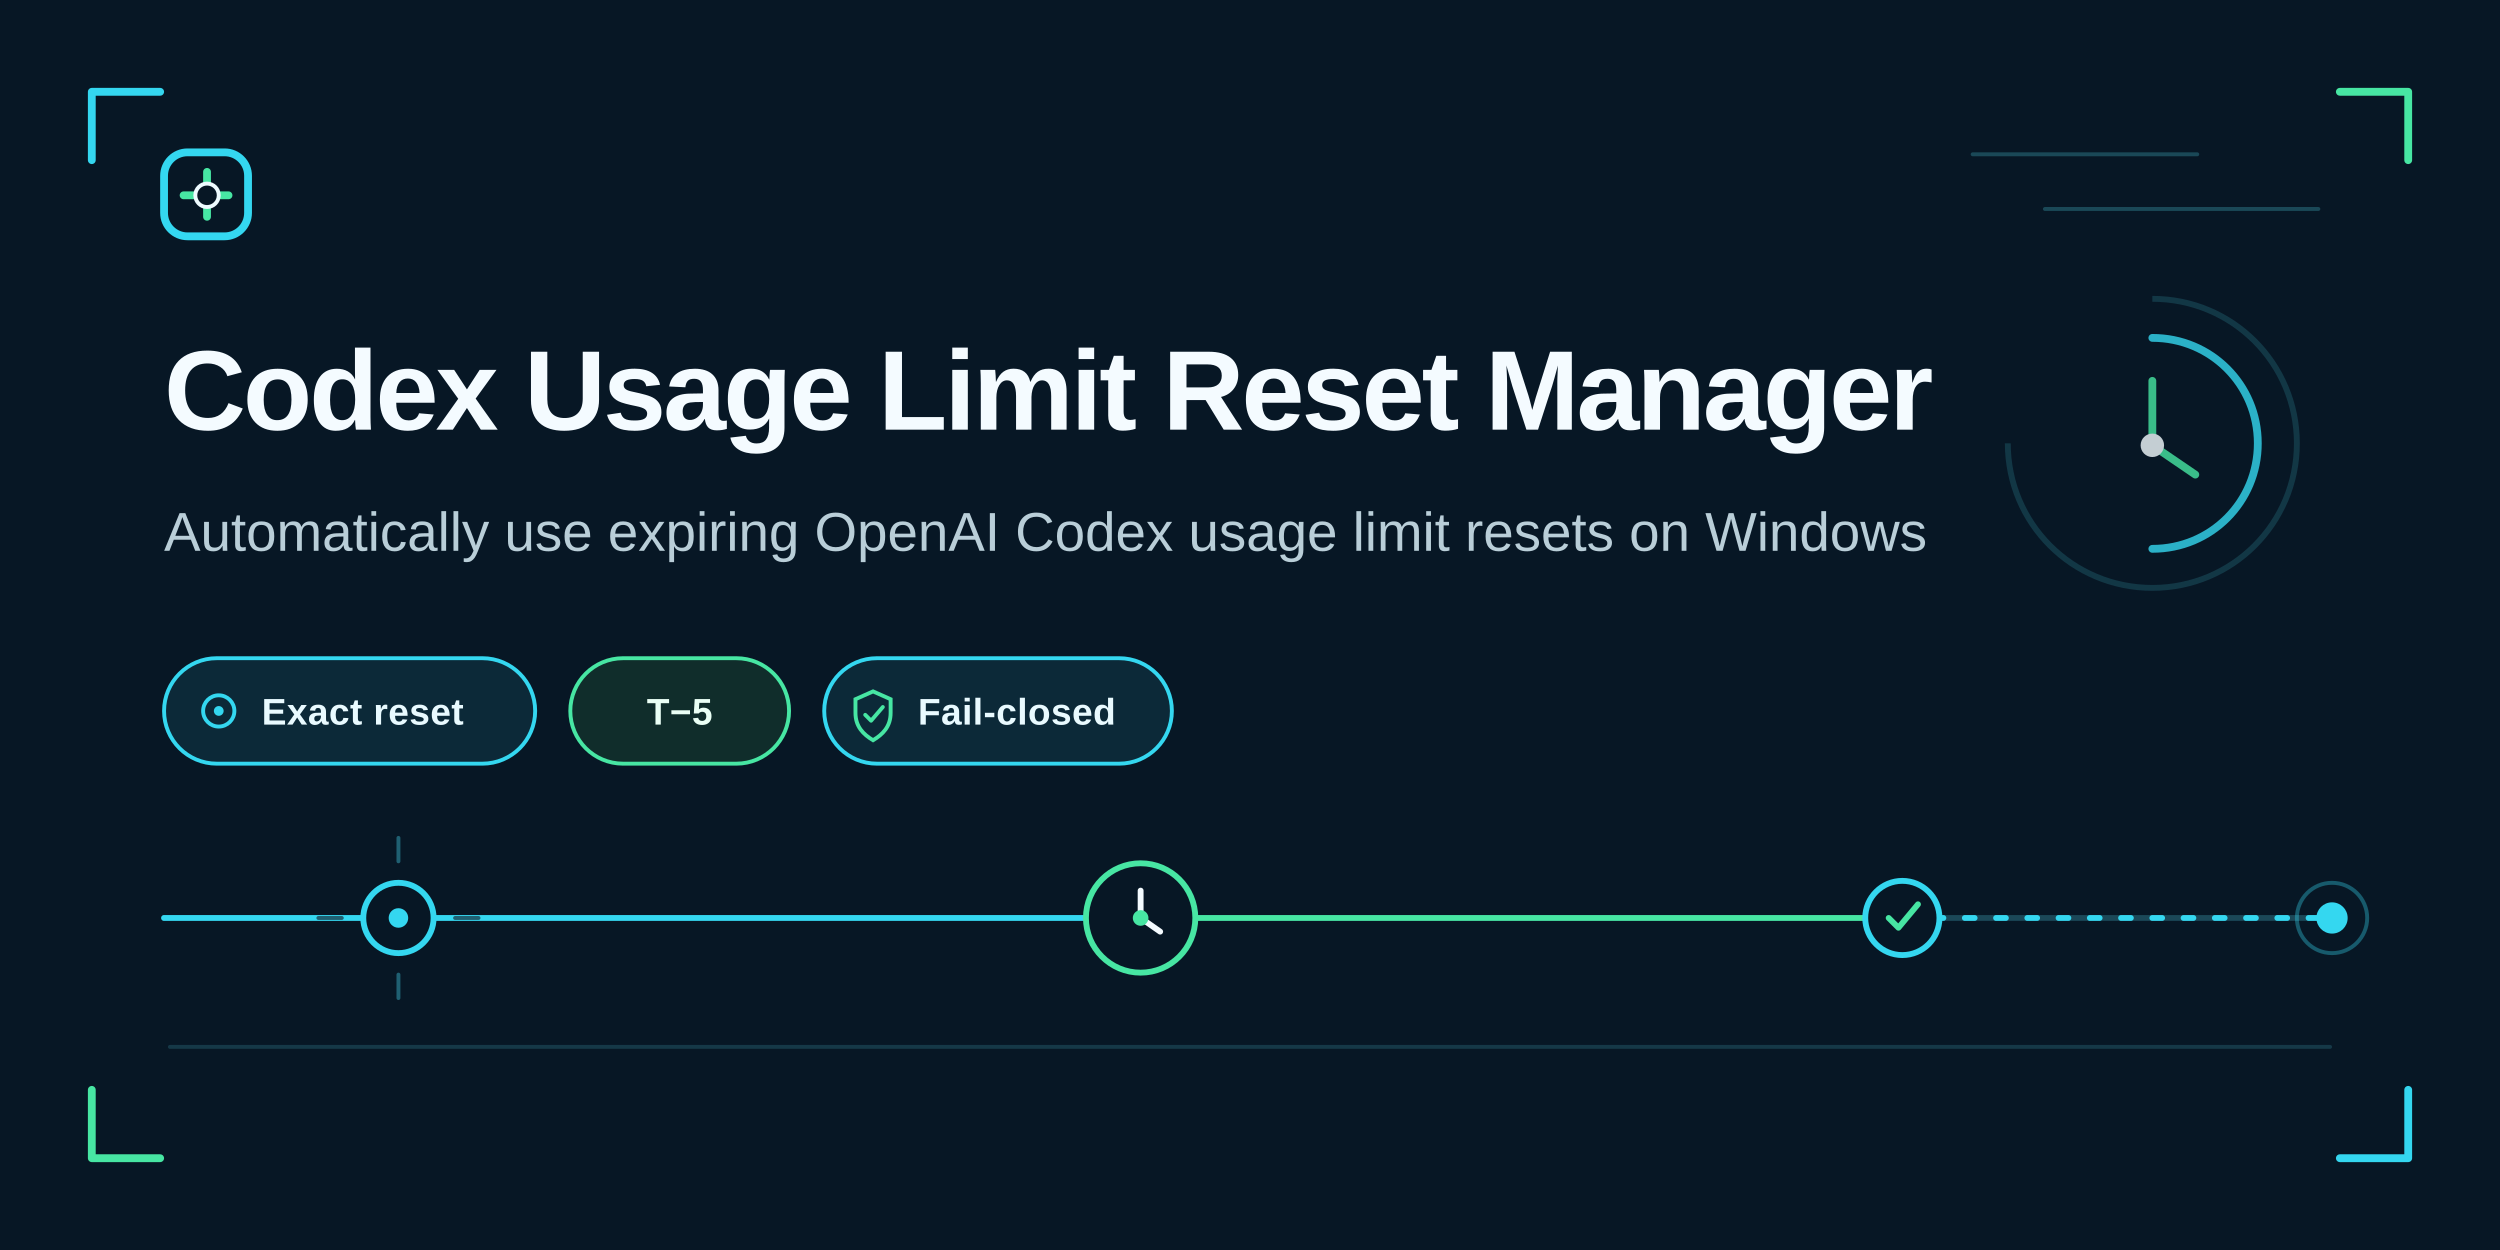
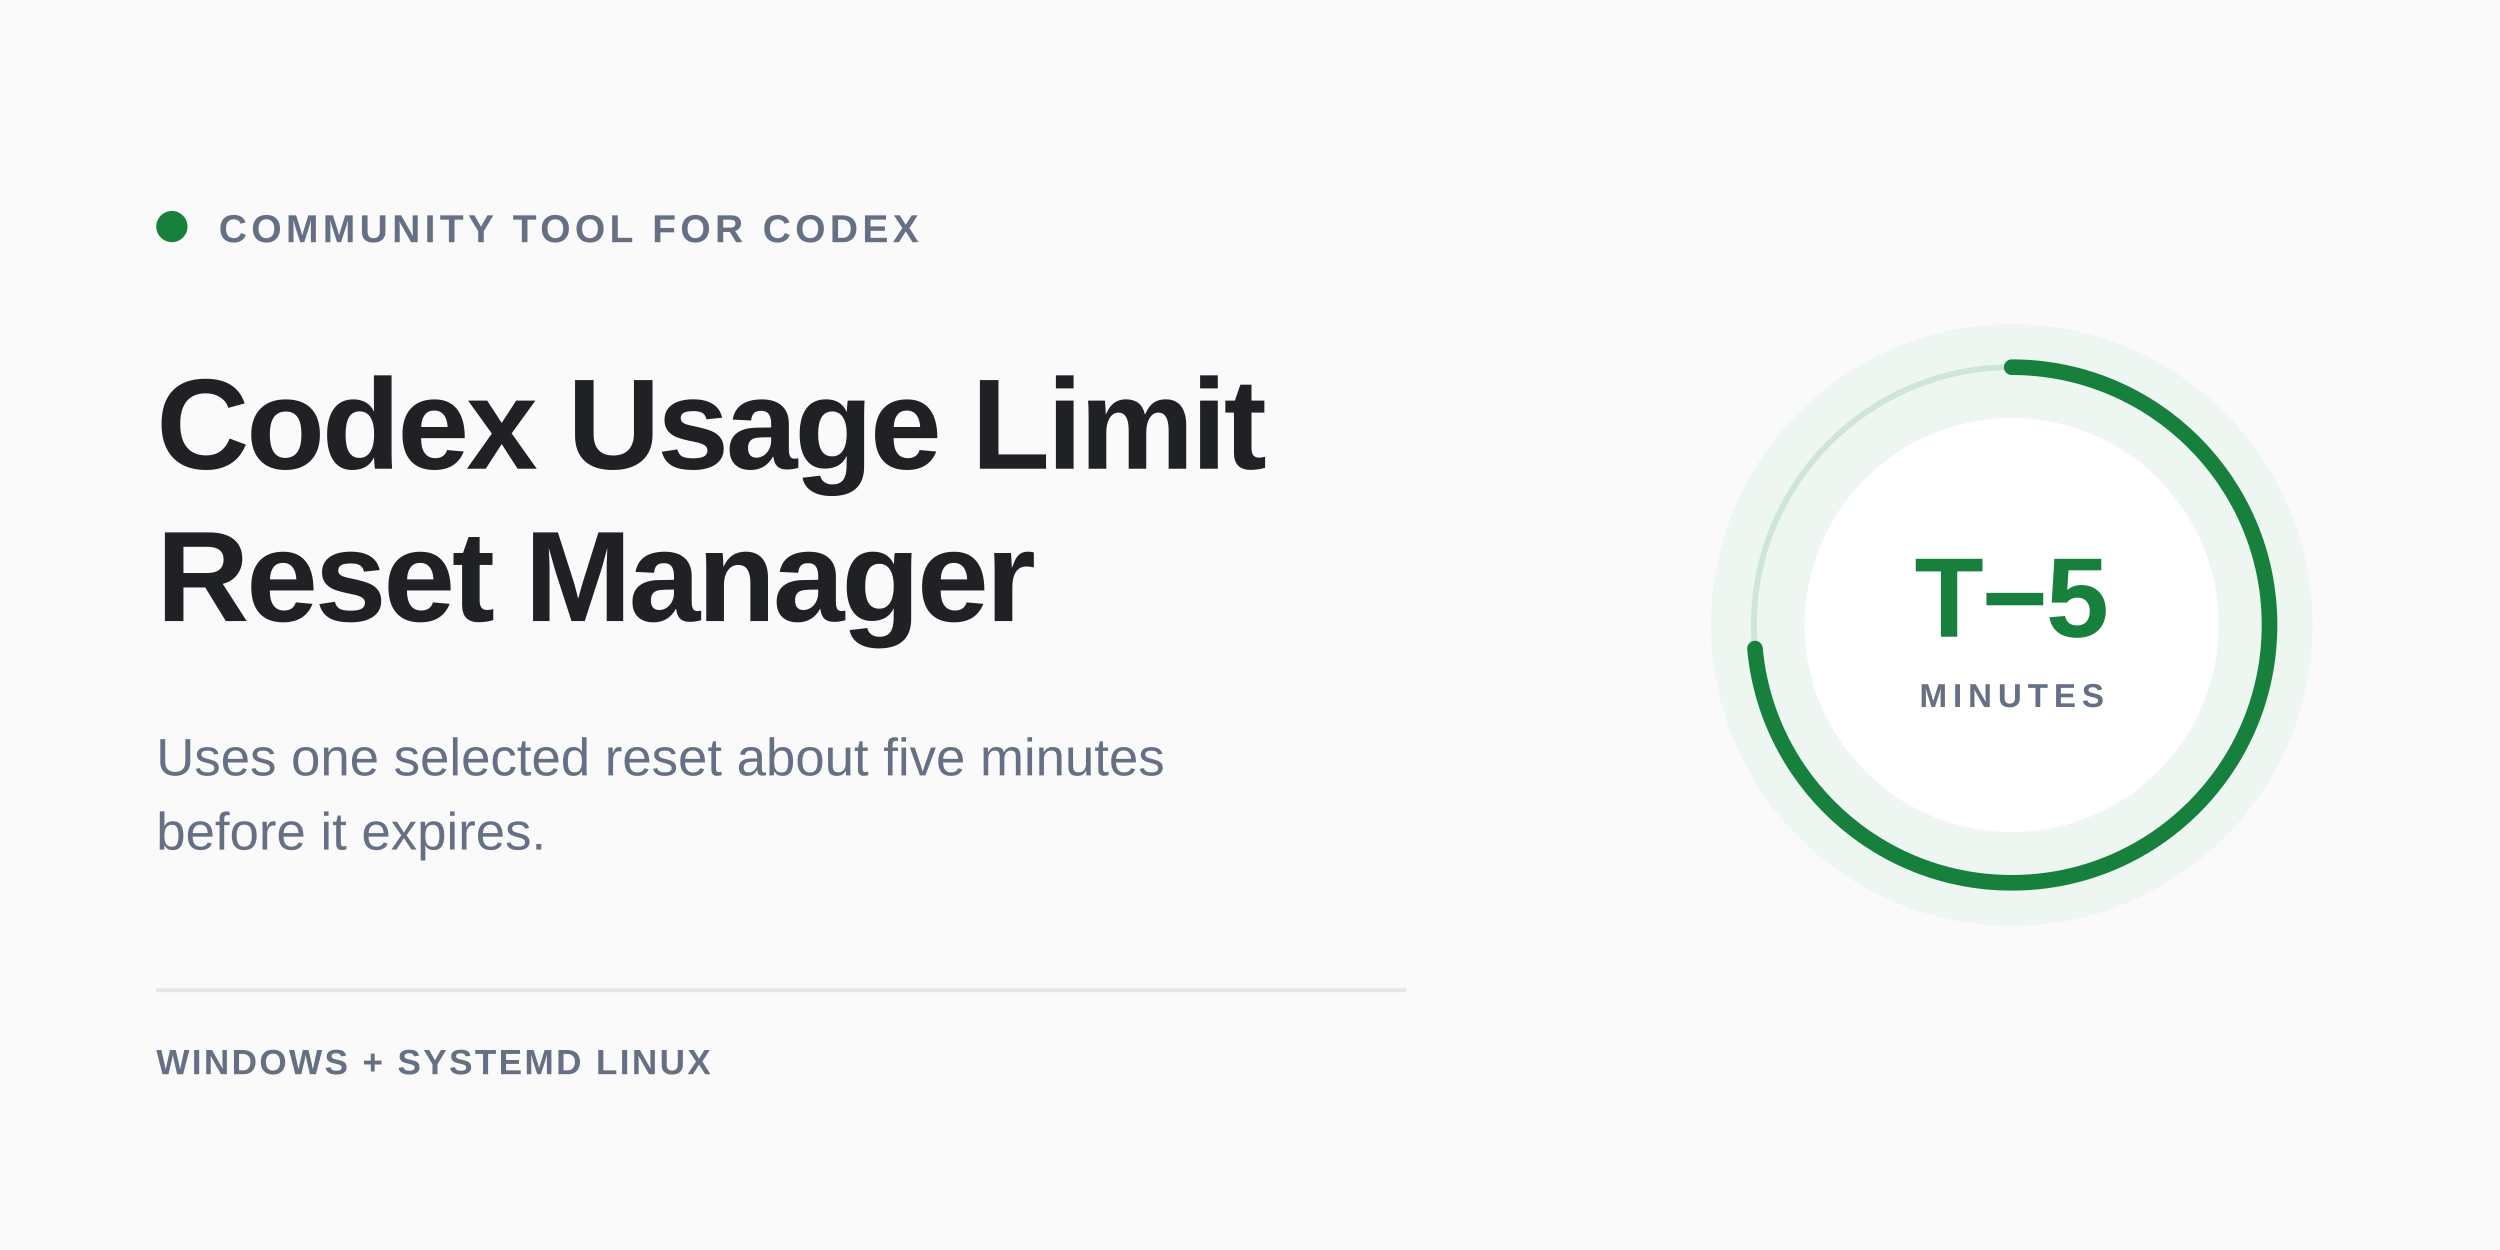
<svg xmlns="http://www.w3.org/2000/svg" width="1280" height="640" viewBox="0 0 1280 640" role="img" aria-labelledby="title description">
-   <style>
-     .copy { font-family: "Segoe UI", Arial, sans-serif; }
-     .chip { font-size: 19px; font-weight: 650; letter-spacing: 0.2px; }
-   </style>
-   <rect width="1280" height="640" fill="#071725" />
-   <g fill="none" stroke-linecap="round" stroke-linejoin="round">
-     <path d="M47 82v-35h35" stroke="#34d7f0" stroke-width="4" />
-     <path d="M1198 47h35v35" stroke="#47e6a3" stroke-width="4" />
-     <path d="M1233 558v35h-35" stroke="#34d7f0" stroke-width="4" />
-     <path d="M82 593H47v-35" stroke="#47e6a3" stroke-width="4" />
-     <path d="M1010 79h115m-78 28h140" stroke="#1a4857" stroke-width="2" />
-     <path d="M87 536h1106" stroke="#153847" stroke-width="2" />
-   </g>
-   <g transform="translate(84 78)" fill="none" stroke-width="4">
-     <rect x="0" y="0" width="43" height="43" rx="12" stroke="#34d7f0" />
-     <path d="M10 22h23M22 10v23" stroke="#47e6a3" stroke-linecap="round" />
-     <circle cx="22" cy="22" r="6" fill="#071725" stroke="#eefbff" stroke-width="2" />
-   </g>
-   <g class="copy">
-     <text x="84" y="220" font-size="58" font-weight="730" letter-spacing="-1.5" fill="#f4fbff">Codex Usage Limit Reset Manager</text>
-     <text x="84" y="282" font-size="28" font-weight="430" fill="#b9ced8">Automatically use expiring OpenAI Codex usage limit resets on Windows</text>
-     <g transform="translate(84 337)">
-       <rect width="190" height="54" rx="27" fill="#0c2938" stroke="#34d7f0" stroke-width="2" />
-       <circle cx="28" cy="27" r="8" fill="none" stroke="#34d7f0" stroke-width="2" />
-       <circle cx="28" cy="27" r="2.5" fill="#34d7f0" />
-       <text x="50" y="34" class="chip" fill="#e9faff">Exact reset</text>
-     </g>
-     <g transform="translate(292 337)">
-       <rect width="112" height="54" rx="27" fill="#102d2b" stroke="#47e6a3" stroke-width="2" />
-       <text x="56" y="34" text-anchor="middle" class="chip" fill="#eafff5">T−5</text>
-     </g>
-     <g transform="translate(422 337)">
-       <rect width="178" height="54" rx="27" fill="#0c2938" stroke="#34d7f0" stroke-width="2" />
-       <path d="M25 17l9 4v7c0 7-4 11-9 14-5-3-9-7-9-14v-7z" fill="none" stroke="#47e6a3" stroke-width="2" />
-       <path d="M21 29l3 3 6-7" fill="none" stroke="#47e6a3" stroke-width="2" stroke-linecap="round" stroke-linejoin="round" />
-       <text x="48" y="34" class="chip" fill="#e9faff">Fail-closed</text>
-     </g>
-   </g>
-   <g transform="translate(84 470)" fill="none" stroke-linecap="round" stroke-linejoin="round">
-     <path d="M0 0h1110" stroke="#1b4858" stroke-width="3" />
-     <path d="M0 0h500" stroke="#34d7f0" stroke-width="3" />
-     <path d="M500 0h390" stroke="#47e6a3" stroke-width="3" />
-     <path d="M890 0h220" stroke="#34d7f0" stroke-width="3" stroke-dasharray="5 11" />
-     <g transform="translate(120)">
-       <circle r="18" fill="#071725" stroke="#34d7f0" stroke-width="3" />
-       <circle r="5" fill="#34d7f0" stroke="none" />
-       <path d="M0-29v-12M0 29v12M-29 0h-12M29 0h12" stroke="#1f6072" stroke-width="2" />
-     </g>
-     <g transform="translate(500)">
-       <circle r="28" fill="#071725" stroke="#47e6a3" stroke-width="3" />
-       <path d="M0-14V0l10 7" stroke="#f4fbff" stroke-width="3" />
-       <circle r="4" fill="#47e6a3" stroke="none" />
-     </g>
-     <g transform="translate(890)">
-       <circle r="19" fill="#071725" stroke="#34d7f0" stroke-width="3" />
-       <path d="M-7 0l5 5 10-12" stroke="#47e6a3" stroke-width="3" />
-     </g>
-     <g transform="translate(1110)">
-       <circle r="8" fill="#34d7f0" stroke="none" />
-       <circle r="18" stroke="#34d7f0" stroke-width="2" opacity="0.35" />
-     </g>
-   </g>
-   <g fill="none" opacity="0.8">
-     <path d="M1102 153c41 0 74 33 74 74s-33 74-74 74-74-33-74-74" stroke="#153f4e" stroke-width="3" />
-     <path d="M1102 173c30 0 54 24 54 54s-24 54-54 54" stroke="#34d7f0" stroke-width="4" stroke-linecap="round" />
-     <path d="M1102 195v33l22 15" stroke="#47e6a3" stroke-width="4" stroke-linecap="round" stroke-linejoin="round" />
-     <circle cx="1102" cy="228" r="6" fill="#f4fbff" stroke="none" />
+   <rect width="1280" height="640" fill="#fafafa" />
+   <g font-family="Segoe UI, Arial, sans-serif">
+     <circle cx="88" cy="116" r="8" fill="#16803c" />
+     <text x="112" y="124" fill="#667085" font-size="20" font-weight="650" letter-spacing="2.2">COMMUNITY TOOL FOR CODEX</text>
+     <text x="80" y="240" fill="#202124" font-size="66" font-weight="700" letter-spacing="-1.6">Codex Usage Limit</text>
+     <text x="80" y="318" fill="#202124" font-size="66" font-weight="700" letter-spacing="-1.6">Reset Manager</text>
+     <text x="80" y="397" fill="#667085" font-size="27" font-weight="400">Uses one selected reset about five minutes</text>
+     <text x="80" y="435" fill="#667085" font-size="27" font-weight="400">before it expires.</text>
+     <line x1="80" y1="507" x2="720" y2="507" stroke="#e4e7ec" stroke-width="2" />
+     <text x="80" y="550" fill="#667085" font-size="18" font-weight="600" letter-spacing="1.2">WINDOWS  +  SYSTEMD LINUX</text>
+     <circle cx="1030" cy="320" r="154" fill="#edf6f0" />
+     <circle cx="1030" cy="320" r="132" fill="none" stroke="#cfe5d7" stroke-width="3" />
+     <circle cx="1030" cy="320" r="132" fill="none" stroke="#16803c" stroke-width="8" stroke-linecap="round" stroke-dasharray="610 220" transform="rotate(-90 1030 320)" />
+     <circle cx="1030" cy="320" r="106" fill="#ffffff" />
+     <text x="1030" y="326" fill="#16803c" font-size="58" font-weight="700" text-anchor="middle" letter-spacing="-1">T−5</text>
+     <text x="1030" y="362" fill="#667085" font-size="17" font-weight="650" text-anchor="middle" letter-spacing="3">MINUTES</text>
  </g>
</svg>
